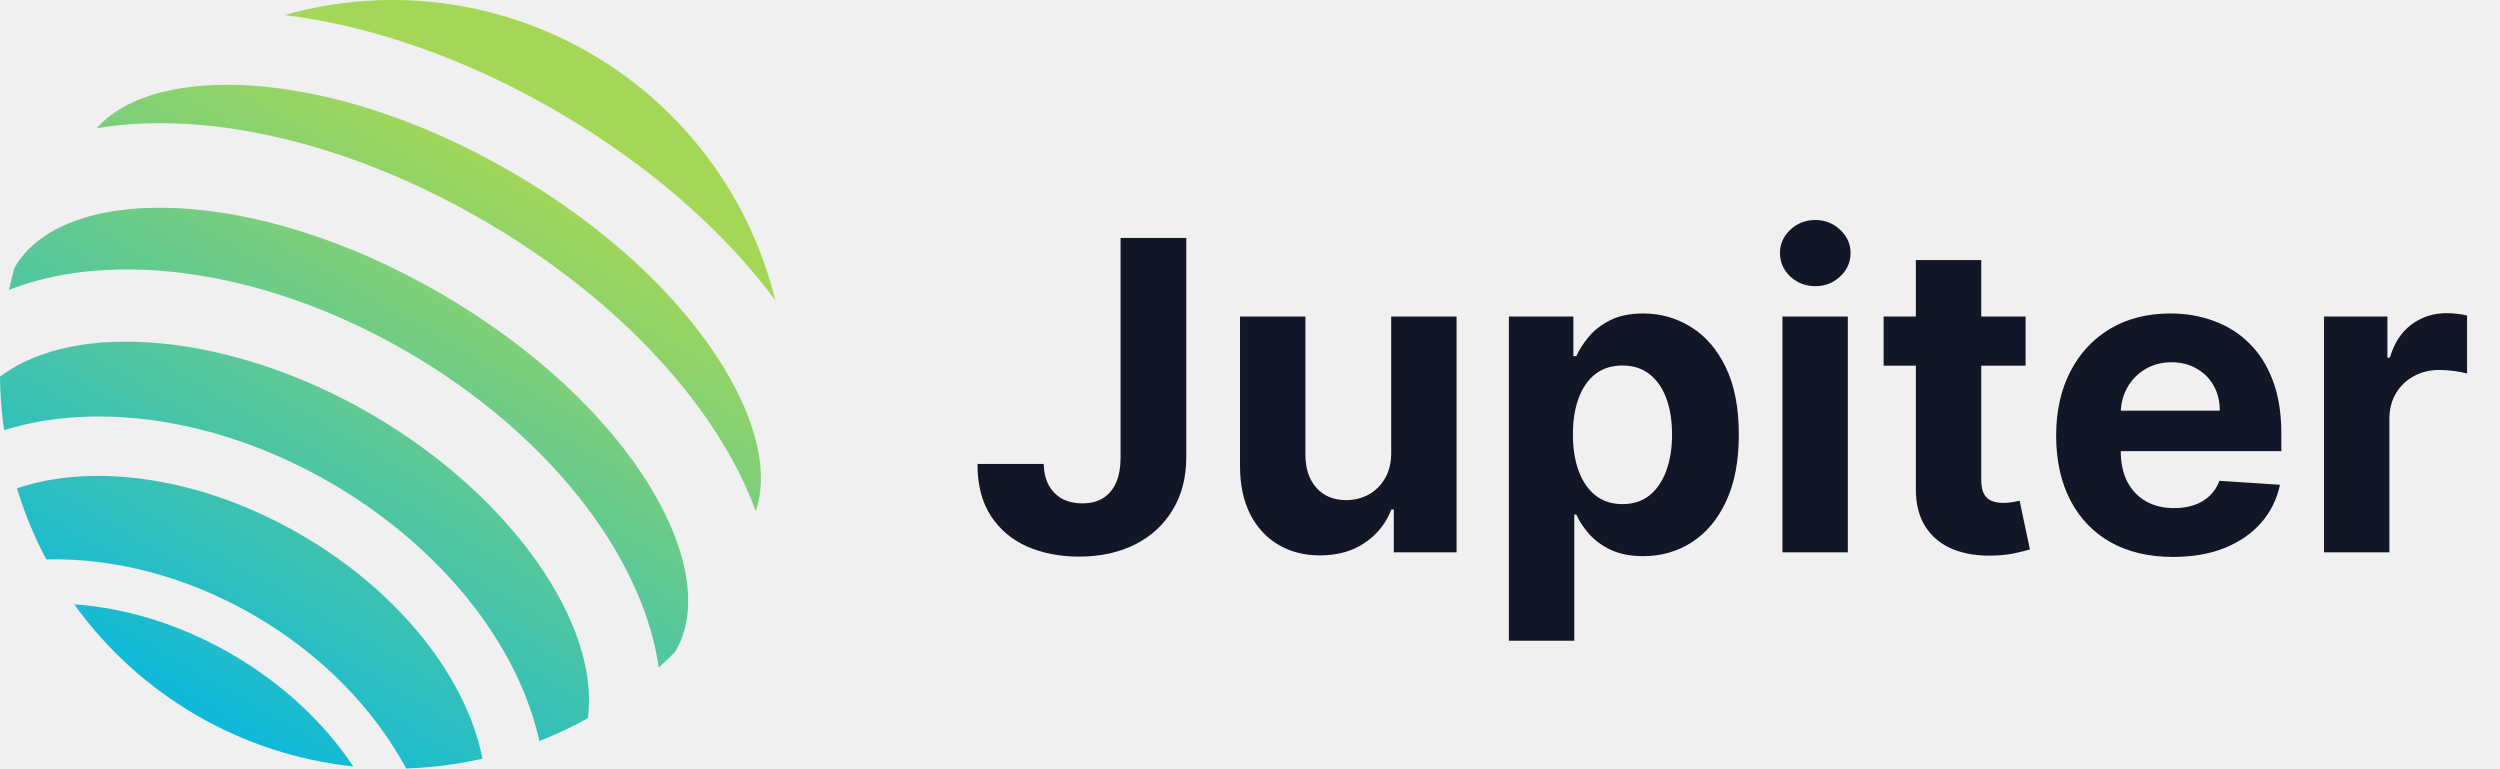
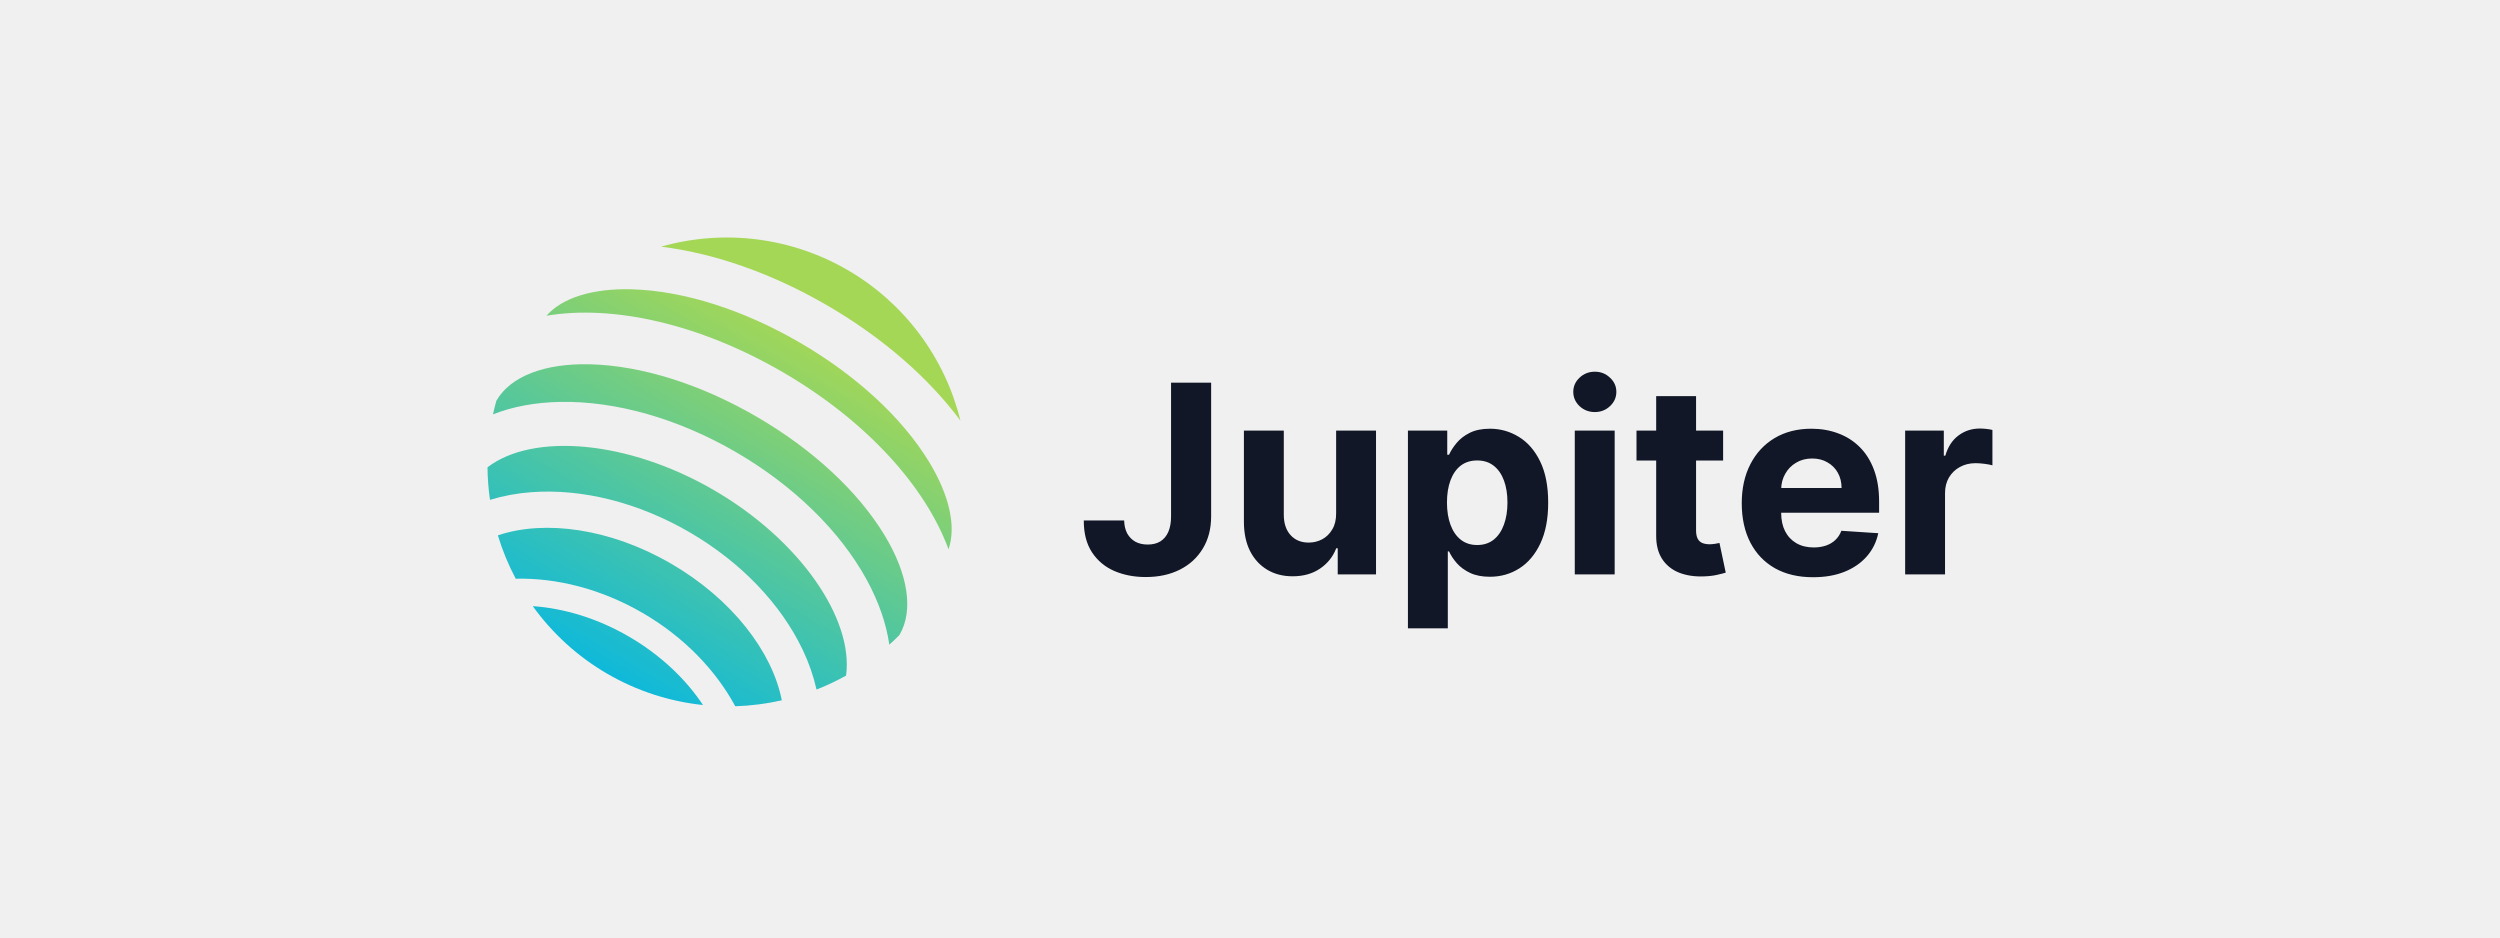
- <svg xmlns="http://www.w3.org/2000/svg" width="244" height="75" viewBox="0 0 244 75" fill="none">
-   <g clip-path="url(#clip0_11321_12419)">
-     <path d="M7.244 58.984C10.413 63.392 14.477 67.079 19.171 69.806C23.865 72.532 29.082 74.236 34.48 74.804C31.703 70.625 27.666 66.78 22.626 63.853C17.586 60.925 12.248 59.326 7.244 58.984Z" fill="url(#paint0_linear_11321_12419)" />
-     <path d="M29.397 52.197C19.688 46.555 9.178 45.118 1.658 47.657C2.384 50.057 3.342 52.38 4.517 54.594C11.05 54.443 18.184 56.217 24.821 60.072C31.459 63.927 36.536 69.248 39.642 75C42.149 74.923 44.643 74.604 47.089 74.047C45.568 66.257 39.105 57.839 29.397 52.197Z" fill="url(#paint1_linear_11321_12419)" />
-     <path d="M75.668 29.299C74.434 24.277 72.2 19.556 69.1 15.417C66.001 11.278 62.099 7.806 57.628 5.209C53.157 2.611 48.208 0.941 43.077 0.298C37.946 -0.344 32.738 0.054 27.765 1.468C36.074 2.485 45.297 5.604 54.342 10.859C63.387 16.114 70.672 22.58 75.668 29.299Z" fill="url(#paint2_linear_11321_12419)" />
-     <path d="M63.579 47.715C59.326 40.651 52.04 33.888 43.065 28.674C34.09 23.46 24.607 20.482 16.372 20.285C9.126 20.113 3.689 22.219 1.457 26.062C1.444 26.084 1.426 26.106 1.412 26.129C1.211 26.85 1.038 27.572 0.881 28.296C3.998 27.066 7.609 26.381 11.624 26.304C20.554 26.137 30.547 28.993 39.769 34.35C48.991 39.708 56.428 46.978 60.704 54.815C62.621 58.346 63.817 61.823 64.291 65.144C64.843 64.651 65.384 64.141 65.909 63.611C65.923 63.587 65.932 63.562 65.946 63.536C68.178 59.69 67.315 53.924 63.579 47.715Z" fill="url(#paint3_linear_11321_12419)" />
-     <path d="M36.236 40.426C22.492 32.441 7.304 31.19 0 36.763C0.014 38.507 0.148 40.248 0.399 41.974C2.548 41.323 4.762 40.913 7.001 40.752C15.163 40.138 24.161 42.412 32.327 47.158C40.492 51.904 46.929 58.598 50.44 65.987C51.41 68.011 52.15 70.138 52.646 72.327C54.271 71.69 55.85 70.944 57.374 70.094C58.596 60.987 49.985 48.413 36.236 40.426Z" fill="url(#paint4_linear_11321_12419)" />
-     <path d="M70.649 35.892C66.347 28.837 58.998 22.054 49.959 16.806C40.92 11.557 31.401 8.532 23.139 8.289C16.841 8.107 11.962 9.634 9.433 12.518C19.936 10.739 33.789 13.729 47.217 21.53C60.645 29.331 70.11 39.886 73.763 49.891C75.015 46.267 73.926 41.273 70.649 35.892Z" fill="url(#paint5_linear_11321_12419)" />
-     <path d="M109.369 23.224H115.781V44.618C115.781 46.595 115.337 48.313 114.448 49.771C113.569 51.23 112.345 52.353 110.777 53.142C109.209 53.931 107.387 54.326 105.309 54.326C103.461 54.326 101.784 54.001 100.275 53.352C98.777 52.693 97.589 51.694 96.71 50.356C95.831 49.007 95.396 47.314 95.406 45.277H101.863C101.883 46.086 102.048 46.78 102.358 47.359C102.677 47.929 103.112 48.368 103.661 48.678C104.22 48.977 104.88 49.127 105.639 49.127C106.438 49.127 107.112 48.957 107.661 48.618C108.22 48.268 108.645 47.759 108.935 47.09C109.224 46.42 109.369 45.596 109.369 44.618V23.224ZM135.781 44.108V30.895H142.163V53.906H136.036V49.726H135.796C135.277 51.075 134.413 52.158 133.204 52.977C132.006 53.796 130.543 54.206 128.815 54.206C127.277 54.206 125.923 53.856 124.755 53.157C123.586 52.458 122.672 51.464 122.013 50.176C121.364 48.888 121.035 47.344 121.025 45.547V30.895H127.407V44.408C127.417 45.766 127.781 46.84 128.5 47.629C129.219 48.418 130.183 48.813 131.392 48.813C132.161 48.813 132.88 48.638 133.549 48.288C134.218 47.929 134.758 47.399 135.167 46.7C135.586 46.001 135.791 45.137 135.781 44.108ZM147.268 62.535V30.895H153.56V34.76H153.845C154.125 34.141 154.529 33.512 155.058 32.873C155.598 32.223 156.297 31.684 157.156 31.254C158.025 30.815 159.103 30.595 160.392 30.595C162.07 30.595 163.618 31.035 165.036 31.914C166.454 32.782 167.588 34.096 168.437 35.854C169.286 37.602 169.71 39.794 169.71 42.431C169.71 44.997 169.296 47.165 168.467 48.932C167.648 50.69 166.529 52.023 165.111 52.932C163.703 53.831 162.125 54.281 160.377 54.281C159.138 54.281 158.085 54.076 157.216 53.666C156.357 53.257 155.653 52.743 155.103 52.123C154.554 51.494 154.134 50.86 153.845 50.221H153.65V62.535H147.268ZM153.515 42.401C153.515 43.769 153.705 44.962 154.085 45.981C154.464 47 155.013 47.794 155.733 48.363C156.452 48.922 157.325 49.202 158.354 49.202C159.393 49.202 160.272 48.917 160.991 48.348C161.71 47.769 162.254 46.97 162.624 45.951C163.003 44.922 163.193 43.739 163.193 42.401C163.193 41.072 163.009 39.904 162.639 38.895C162.269 37.886 161.725 37.097 161.006 36.528C160.287 35.959 159.403 35.674 158.354 35.674C157.316 35.674 156.437 35.949 155.718 36.498C155.008 37.047 154.464 37.826 154.085 38.835C153.705 39.844 153.515 41.032 153.515 42.401ZM173.965 53.906V30.895H180.347V53.906H173.965ZM177.171 27.929C176.222 27.929 175.408 27.614 174.729 26.985C174.06 26.346 173.725 25.582 173.725 24.693C173.725 23.814 174.06 23.06 174.729 22.43C175.408 21.791 176.222 21.472 177.171 21.472C178.12 21.472 178.929 21.791 179.598 22.43C180.277 23.06 180.617 23.814 180.617 24.693C180.617 25.582 180.277 26.346 179.598 26.985C178.929 27.614 178.12 27.929 177.171 27.929ZM197.699 30.895V35.689H183.841V30.895H197.699ZM186.988 25.382H193.37V46.835C193.37 47.424 193.459 47.884 193.639 48.213C193.819 48.533 194.069 48.758 194.388 48.888C194.718 49.017 195.097 49.082 195.527 49.082C195.826 49.082 196.126 49.057 196.426 49.007C196.725 48.947 196.955 48.903 197.115 48.873L198.119 53.622C197.799 53.722 197.349 53.836 196.77 53.966C196.191 54.106 195.487 54.191 194.658 54.221C193.12 54.281 191.772 54.076 190.613 53.607C189.464 53.137 188.57 52.408 187.931 51.419C187.292 50.431 186.977 49.182 186.988 47.674V25.382ZM212.096 54.356C209.729 54.356 207.692 53.876 205.984 52.917C204.286 51.949 202.978 50.581 202.059 48.813C201.14 47.035 200.68 44.932 200.68 42.505C200.68 40.138 201.14 38.061 202.059 36.273C202.978 34.486 204.271 33.092 205.939 32.093C207.617 31.095 209.584 30.595 211.842 30.595C213.36 30.595 214.773 30.84 216.081 31.329C217.4 31.809 218.548 32.533 219.527 33.502C220.516 34.471 221.285 35.689 221.834 37.157C222.383 38.615 222.658 40.323 222.658 42.281V44.033H203.227V40.078H216.65C216.65 39.16 216.451 38.346 216.051 37.636C215.652 36.927 215.098 36.373 214.388 35.974C213.689 35.564 212.875 35.359 211.946 35.359C210.978 35.359 210.119 35.584 209.37 36.033C208.63 36.473 208.051 37.067 207.632 37.816C207.212 38.555 206.998 39.379 206.987 40.288V44.048C206.987 45.187 207.197 46.171 207.617 47C208.046 47.829 208.651 48.468 209.429 48.918C210.208 49.367 211.132 49.592 212.201 49.592C212.91 49.592 213.559 49.492 214.149 49.292C214.738 49.092 215.242 48.793 215.662 48.393C216.081 47.994 216.401 47.504 216.62 46.925L222.523 47.314C222.224 48.733 221.609 49.971 220.681 51.03C219.762 52.079 218.573 52.898 217.115 53.487C215.667 54.066 213.994 54.356 212.096 54.356ZM226.823 53.906V30.895H233.01V34.91H233.25C233.669 33.482 234.373 32.403 235.363 31.674C236.35 30.935 237.489 30.565 238.778 30.565C239.097 30.565 239.441 30.585 239.812 30.625C240.182 30.665 240.505 30.72 240.787 30.79V36.453C240.487 36.363 240.072 36.283 239.542 36.213C239.012 36.143 238.527 36.108 238.089 36.108C237.149 36.108 236.31 36.313 235.572 36.723C234.843 37.122 234.264 37.681 233.834 38.401C233.415 39.12 233.205 39.949 233.205 40.887V53.906H226.823Z" fill="#111726" />
+ <svg xmlns="http://www.w3.org/2000/svg" width="400" height="150" viewBox="0 0 400 150" fill="none">
+   <g clip-path="url(#clip0_11321_12418)">
+     <path d="M85.244 96.984C88.413 101.392 92.477 105.079 97.171 107.806C101.865 110.532 107.082 112.235 112.48 112.804C109.703 108.625 105.666 104.78 100.626 101.853C95.586 98.925 90.248 97.326 85.244 96.984Z" fill="url(#paint0_linear_11321_12418)" />
+     <path d="M107.397 90.197C97.688 84.555 87.178 83.118 79.658 85.657C80.384 88.057 81.341 90.38 82.517 92.594C89.05 92.442 96.184 94.217 102.821 98.072C109.459 101.927 114.536 107.248 117.643 113C120.149 112.923 122.643 112.604 125.089 112.047C123.568 104.257 117.105 95.839 107.397 90.197Z" fill="url(#paint1_linear_11321_12418)" />
+     <path d="M153.668 67.299C152.434 62.278 150.2 57.556 147.1 53.417C144.001 49.278 140.099 45.806 135.628 43.209C131.157 40.611 126.208 38.941 121.077 38.298C115.946 37.656 110.738 38.054 105.765 39.468C114.074 40.485 123.297 43.604 132.342 48.859C141.387 54.114 148.672 60.58 153.668 67.299Z" fill="url(#paint2_linear_11321_12418)" />
+     <path d="M141.579 85.715C137.326 78.651 130.04 71.888 121.065 66.674C112.09 61.46 102.607 58.482 94.372 58.285C87.126 58.113 81.689 60.219 79.457 64.062C79.444 64.085 79.426 64.106 79.412 64.129C79.211 64.85 79.038 65.572 78.881 66.296C81.998 65.066 85.609 64.381 89.624 64.304C98.554 64.137 108.547 66.993 117.769 72.35C126.991 77.708 134.428 84.978 138.704 92.815C140.621 96.346 141.817 99.823 142.291 103.144C142.843 102.651 143.384 102.141 143.909 101.611C143.923 101.587 143.932 101.562 143.946 101.536C146.178 97.69 145.315 91.924 141.579 85.715Z" fill="url(#paint3_linear_11321_12418)" />
+     <path d="M114.236 78.426C100.492 70.441 85.304 69.19 78 74.763C78.014 76.507 78.148 78.248 78.399 79.975C80.548 79.323 82.762 78.913 85.001 78.752C93.163 78.138 102.161 80.412 110.327 85.158C118.492 89.904 124.929 96.598 128.44 103.987C129.41 106.011 130.15 108.138 130.646 110.327C132.271 109.69 133.85 108.944 135.374 108.094C136.596 98.987 127.985 86.412 114.236 78.426Z" fill="url(#paint4_linear_11321_12418)" />
+     <path d="M148.649 73.892C144.347 66.837 136.998 60.054 127.959 54.806C118.92 49.557 109.401 46.532 101.139 46.289C94.841 46.108 89.962 47.634 87.433 50.518C97.936 48.739 111.789 51.73 125.217 59.53C138.645 67.331 148.11 77.886 151.763 87.891C153.015 84.267 151.926 79.273 148.649 73.892Z" fill="url(#paint5_linear_11321_12418)" />
+     <path d="M187.369 61.224H193.781V82.618C193.781 84.595 193.337 86.313 192.448 87.771C191.569 89.23 190.345 90.353 188.777 91.142C187.209 91.931 185.387 92.326 183.309 92.326C181.461 92.326 179.784 92.001 178.275 91.352C176.777 90.693 175.589 89.694 174.71 88.356C173.831 87.007 173.396 85.314 173.406 83.277H179.863C179.883 84.086 180.048 84.78 180.358 85.359C180.677 85.929 181.112 86.368 181.661 86.678C182.22 86.977 182.88 87.127 183.639 87.127C184.438 87.127 185.112 86.957 185.661 86.618C186.22 86.268 186.645 85.759 186.935 85.09C187.224 84.421 187.369 83.597 187.369 82.618V61.224ZM213.781 82.108V68.895H220.163V91.906H214.036V87.726H213.796C213.277 89.075 212.413 90.159 211.204 90.977C210.006 91.796 208.543 92.206 206.815 92.206C205.277 92.206 203.923 91.856 202.755 91.157C201.586 90.458 200.672 89.464 200.013 88.176C199.364 86.888 199.035 85.344 199.025 83.547V68.895H205.407V82.408C205.417 83.766 205.781 84.84 206.5 85.629C207.219 86.418 208.183 86.813 209.392 86.813C210.161 86.813 210.88 86.638 211.549 86.288C212.218 85.929 212.758 85.399 213.167 84.7C213.586 84.001 213.791 83.137 213.781 82.108ZM225.268 100.535V68.895H231.56V72.76H231.845C232.125 72.141 232.529 71.512 233.058 70.873C233.598 70.223 234.297 69.684 235.156 69.254C236.025 68.815 237.103 68.595 238.392 68.595C240.07 68.595 241.618 69.035 243.036 69.914C244.454 70.782 245.588 72.096 246.437 73.854C247.286 75.602 247.71 77.794 247.71 80.43C247.71 82.997 247.296 85.165 246.467 86.932C245.648 88.69 244.529 90.023 243.111 90.932C241.703 91.831 240.125 92.281 238.377 92.281C237.138 92.281 236.085 92.076 235.216 91.666C234.357 91.257 233.653 90.743 233.103 90.123C232.554 89.494 232.134 88.86 231.845 88.221H231.65V100.535H225.268ZM231.515 80.4C231.515 81.769 231.705 82.962 232.085 83.981C232.464 85 233.013 85.794 233.733 86.363C234.452 86.922 235.325 87.202 236.354 87.202C237.393 87.202 238.272 86.917 238.991 86.348C239.71 85.769 240.254 84.97 240.624 83.951C241.003 82.922 241.193 81.739 241.193 80.4C241.193 79.072 241.009 77.904 240.639 76.895C240.269 75.886 239.725 75.097 239.006 74.528C238.287 73.959 237.403 73.674 236.354 73.674C235.316 73.674 234.437 73.949 233.718 74.498C233.008 75.047 232.464 75.826 232.085 76.835C231.705 77.844 231.515 79.032 231.515 80.4ZM251.965 91.906V68.895H258.347V91.906H251.965ZM255.171 65.929C254.222 65.929 253.408 65.614 252.729 64.985C252.06 64.346 251.725 63.582 251.725 62.693C251.725 61.814 252.06 61.06 252.729 60.43C253.408 59.791 254.222 59.472 255.171 59.472C256.12 59.472 256.929 59.791 257.598 60.43C258.277 61.06 258.617 61.814 258.617 62.693C258.617 63.582 258.277 64.346 257.598 64.985C256.929 65.614 256.12 65.929 255.171 65.929ZM275.699 68.895V73.689H261.841V68.895H275.699ZM264.988 63.382H271.37V84.835C271.37 85.424 271.459 85.884 271.639 86.213C271.819 86.533 272.069 86.758 272.388 86.888C272.718 87.017 273.097 87.082 273.527 87.082C273.826 87.082 274.126 87.057 274.426 87.007C274.725 86.947 274.955 86.903 275.115 86.873L276.119 91.622C275.799 91.722 275.349 91.836 274.77 91.966C274.191 92.106 273.487 92.191 272.658 92.221C271.12 92.281 269.772 92.076 268.613 91.607C267.464 91.137 266.57 90.408 265.931 89.419C265.292 88.43 264.977 87.182 264.988 85.674V63.382ZM290.096 92.356C287.729 92.356 285.692 91.876 283.984 90.917C282.286 89.949 280.978 88.581 280.059 86.813C279.14 85.035 278.68 82.933 278.68 80.505C278.68 78.138 279.14 76.061 280.059 74.273C280.978 72.486 282.271 71.092 283.939 70.093C285.617 69.094 287.584 68.595 289.842 68.595C291.36 68.595 292.773 68.84 294.081 69.329C295.4 69.809 296.548 70.533 297.527 71.502C298.516 72.471 299.285 73.689 299.834 75.157C300.383 76.615 300.658 78.323 300.658 80.281V82.033H281.227V78.078H294.65C294.65 77.16 294.451 76.346 294.051 75.636C293.652 74.927 293.098 74.373 292.388 73.974C291.689 73.564 290.875 73.359 289.946 73.359C288.978 73.359 288.119 73.584 287.37 74.034C286.63 74.473 286.051 75.067 285.632 75.816C285.212 76.555 284.998 77.379 284.987 78.288V82.048C284.987 83.187 285.197 84.171 285.617 85C286.046 85.829 286.651 86.468 287.429 86.918C288.208 87.367 289.132 87.592 290.201 87.592C290.91 87.592 291.559 87.492 292.149 87.292C292.738 87.092 293.242 86.793 293.662 86.393C294.081 85.994 294.401 85.504 294.62 84.925L300.523 85.314C300.224 86.733 299.609 87.971 298.681 89.03C297.762 90.079 296.573 90.897 295.115 91.487C293.667 92.066 291.994 92.356 290.096 92.356ZM304.823 91.906V68.895H311.01V72.91H311.25C311.669 71.482 312.373 70.403 313.363 69.674C314.35 68.935 315.489 68.565 316.778 68.565C317.097 68.565 317.441 68.585 317.812 68.625C318.182 68.665 318.505 68.72 318.787 68.79V74.453C318.487 74.363 318.072 74.283 317.542 74.213C317.012 74.143 316.527 74.109 316.089 74.109C315.149 74.109 314.31 74.313 313.572 74.723C312.843 75.122 312.264 75.681 311.834 76.4C311.415 77.12 311.205 77.948 311.205 78.887V91.906H304.823Z" fill="#111726" />
  </g>
  <defs>
-     <linearGradient id="paint0_linear_11321_12419" x1="50.391" y1="15.234" x2="15.625" y2="75" gradientUnits="userSpaceOnUse">
+     <linearGradient id="paint0_linear_11321_12418" x1="128.391" y1="53.234" x2="93.625" y2="113" gradientUnits="userSpaceOnUse">
      <stop offset="0" stop-color="#A4D756" />
      <stop offset="1" stop-color="#00B6E7" />
    </linearGradient>
-     <linearGradient id="paint1_linear_11321_12419" x1="50.39" y1="15.234" x2="15.625" y2="75" gradientUnits="userSpaceOnUse">
+     <linearGradient id="paint1_linear_11321_12418" x1="128.39" y1="53.234" x2="93.625" y2="113" gradientUnits="userSpaceOnUse">
      <stop offset="0" stop-color="#A4D756" />
      <stop offset="1" stop-color="#00B6E7" />
    </linearGradient>
-     <linearGradient id="paint2_linear_11321_12419" x1="50.391" y1="15.234" x2="15.625" y2="75" gradientUnits="userSpaceOnUse">
+     <linearGradient id="paint2_linear_11321_12418" x1="128.391" y1="53.234" x2="93.625" y2="113" gradientUnits="userSpaceOnUse">
      <stop offset="0" stop-color="#A4D756" />
      <stop offset="1" stop-color="#00B6E7" />
    </linearGradient>
-     <linearGradient id="paint3_linear_11321_12419" x1="50.391" y1="15.234" x2="15.625" y2="75" gradientUnits="userSpaceOnUse">
+     <linearGradient id="paint3_linear_11321_12418" x1="128.391" y1="53.234" x2="93.625" y2="113" gradientUnits="userSpaceOnUse">
      <stop offset="0" stop-color="#A4D756" />
      <stop offset="1" stop-color="#00B6E7" />
    </linearGradient>
-     <linearGradient id="paint4_linear_11321_12419" x1="50.391" y1="15.234" x2="15.625" y2="75" gradientUnits="userSpaceOnUse">
+     <linearGradient id="paint4_linear_11321_12418" x1="128.391" y1="53.234" x2="93.625" y2="113" gradientUnits="userSpaceOnUse">
      <stop offset="0" stop-color="#A4D756" />
      <stop offset="1" stop-color="#00B6E7" />
    </linearGradient>
-     <linearGradient id="paint5_linear_11321_12419" x1="50.391" y1="15.234" x2="15.625" y2="75" gradientUnits="userSpaceOnUse">
+     <linearGradient id="paint5_linear_11321_12418" x1="128.391" y1="53.234" x2="93.625" y2="113" gradientUnits="userSpaceOnUse">
      <stop offset="0" stop-color="#A4D756" />
      <stop offset="1" stop-color="#00B6E7" />
    </linearGradient>
-     <clipPath id="clip0_11321_12419">
-       <rect width="243.75" height="75" fill="white" />
+     <clipPath id="clip0_11321_12418">
+       <rect width="243.75" height="75" fill="white" transform="translate(78 38)" />
    </clipPath>
  </defs>
</svg>
